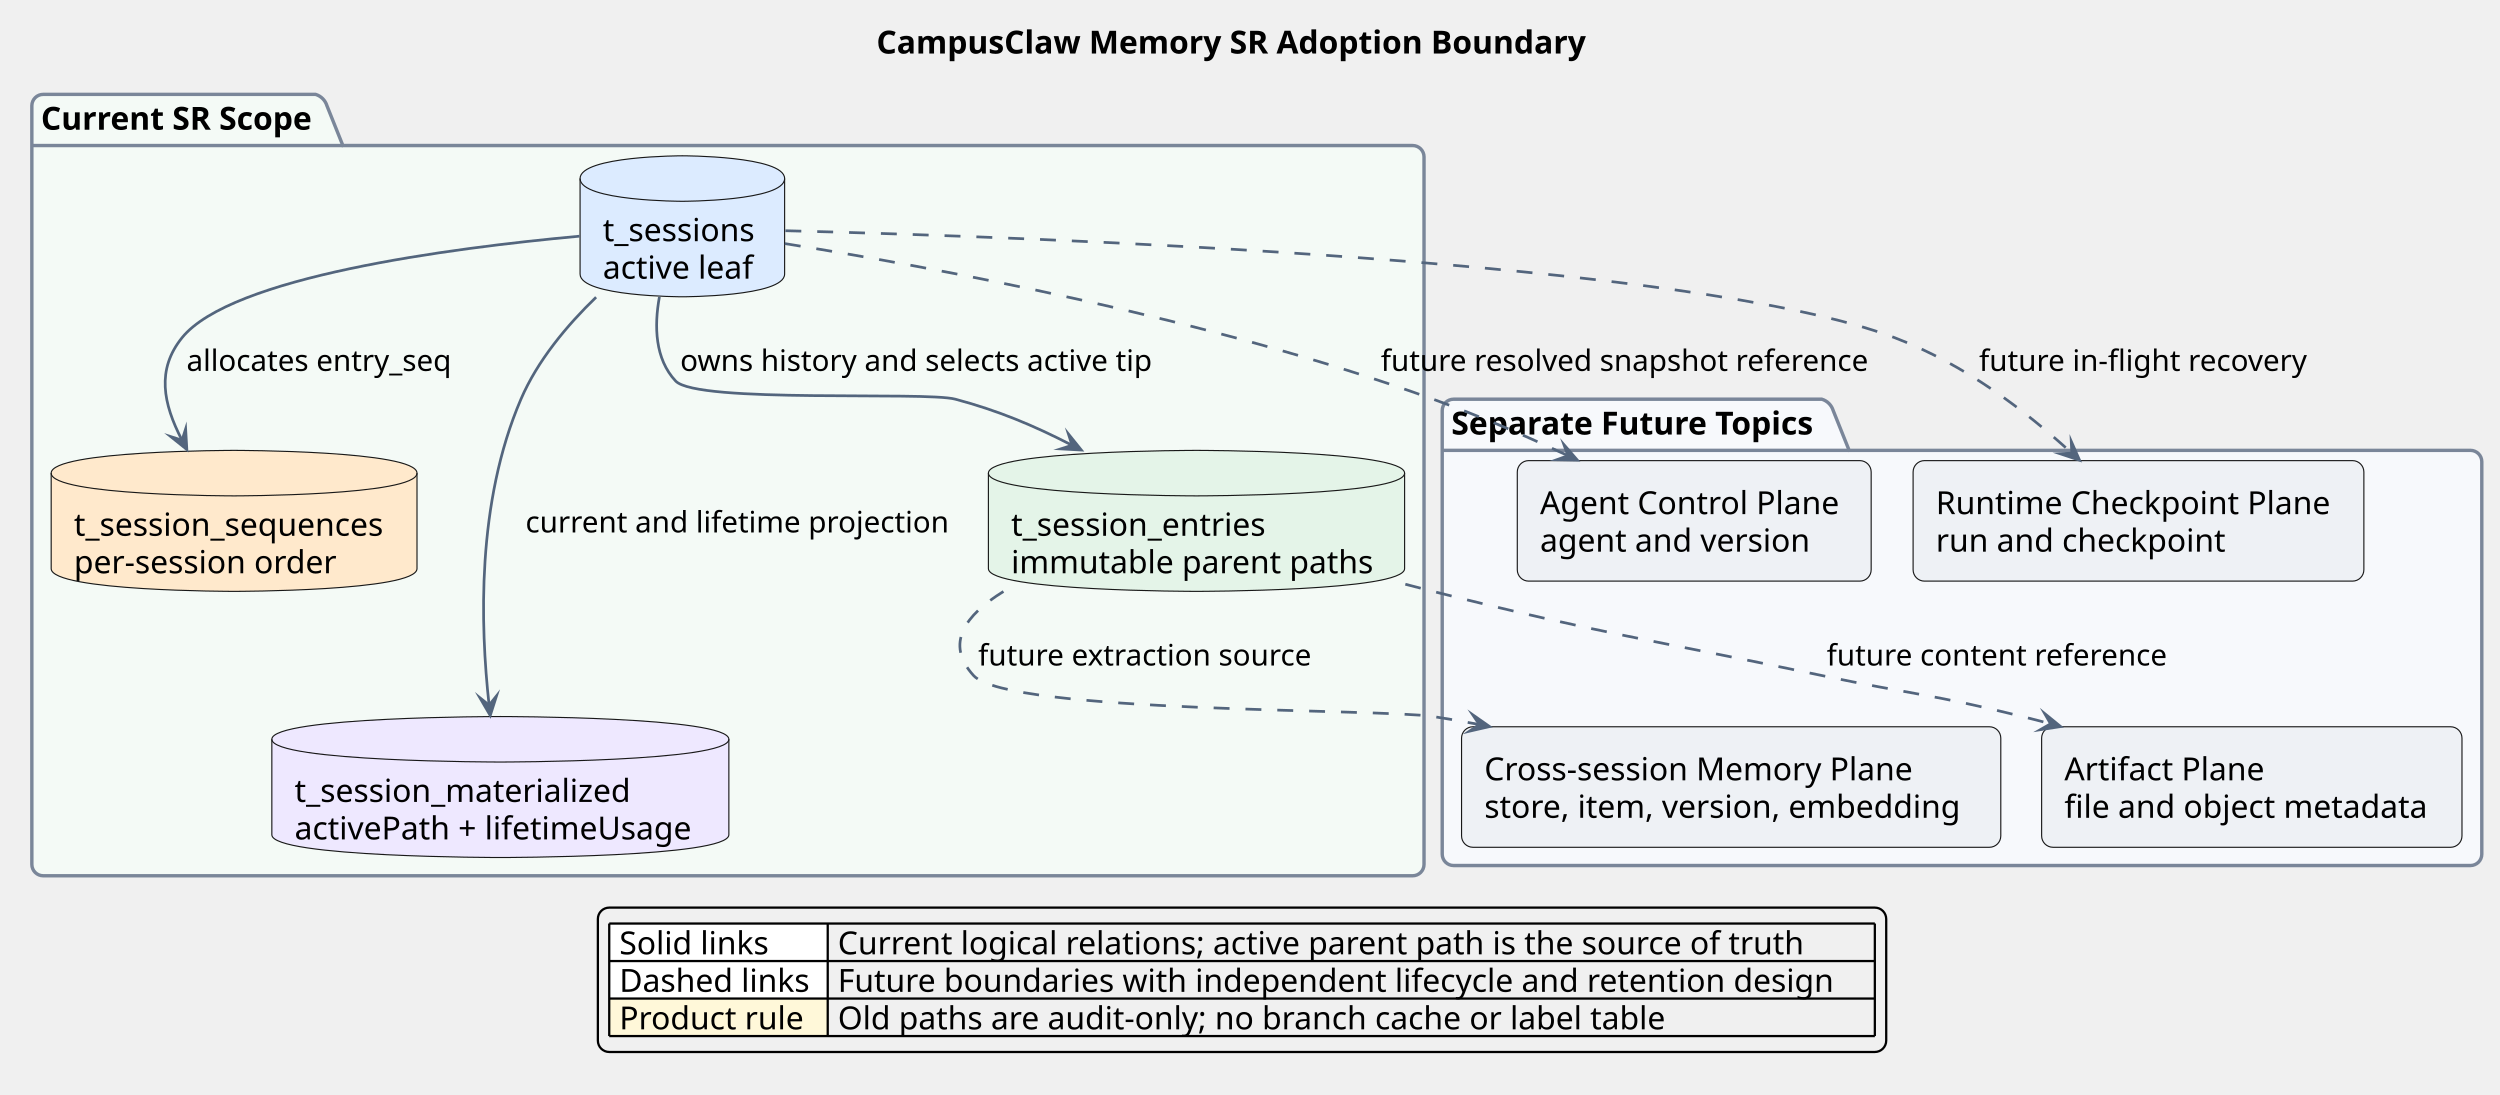
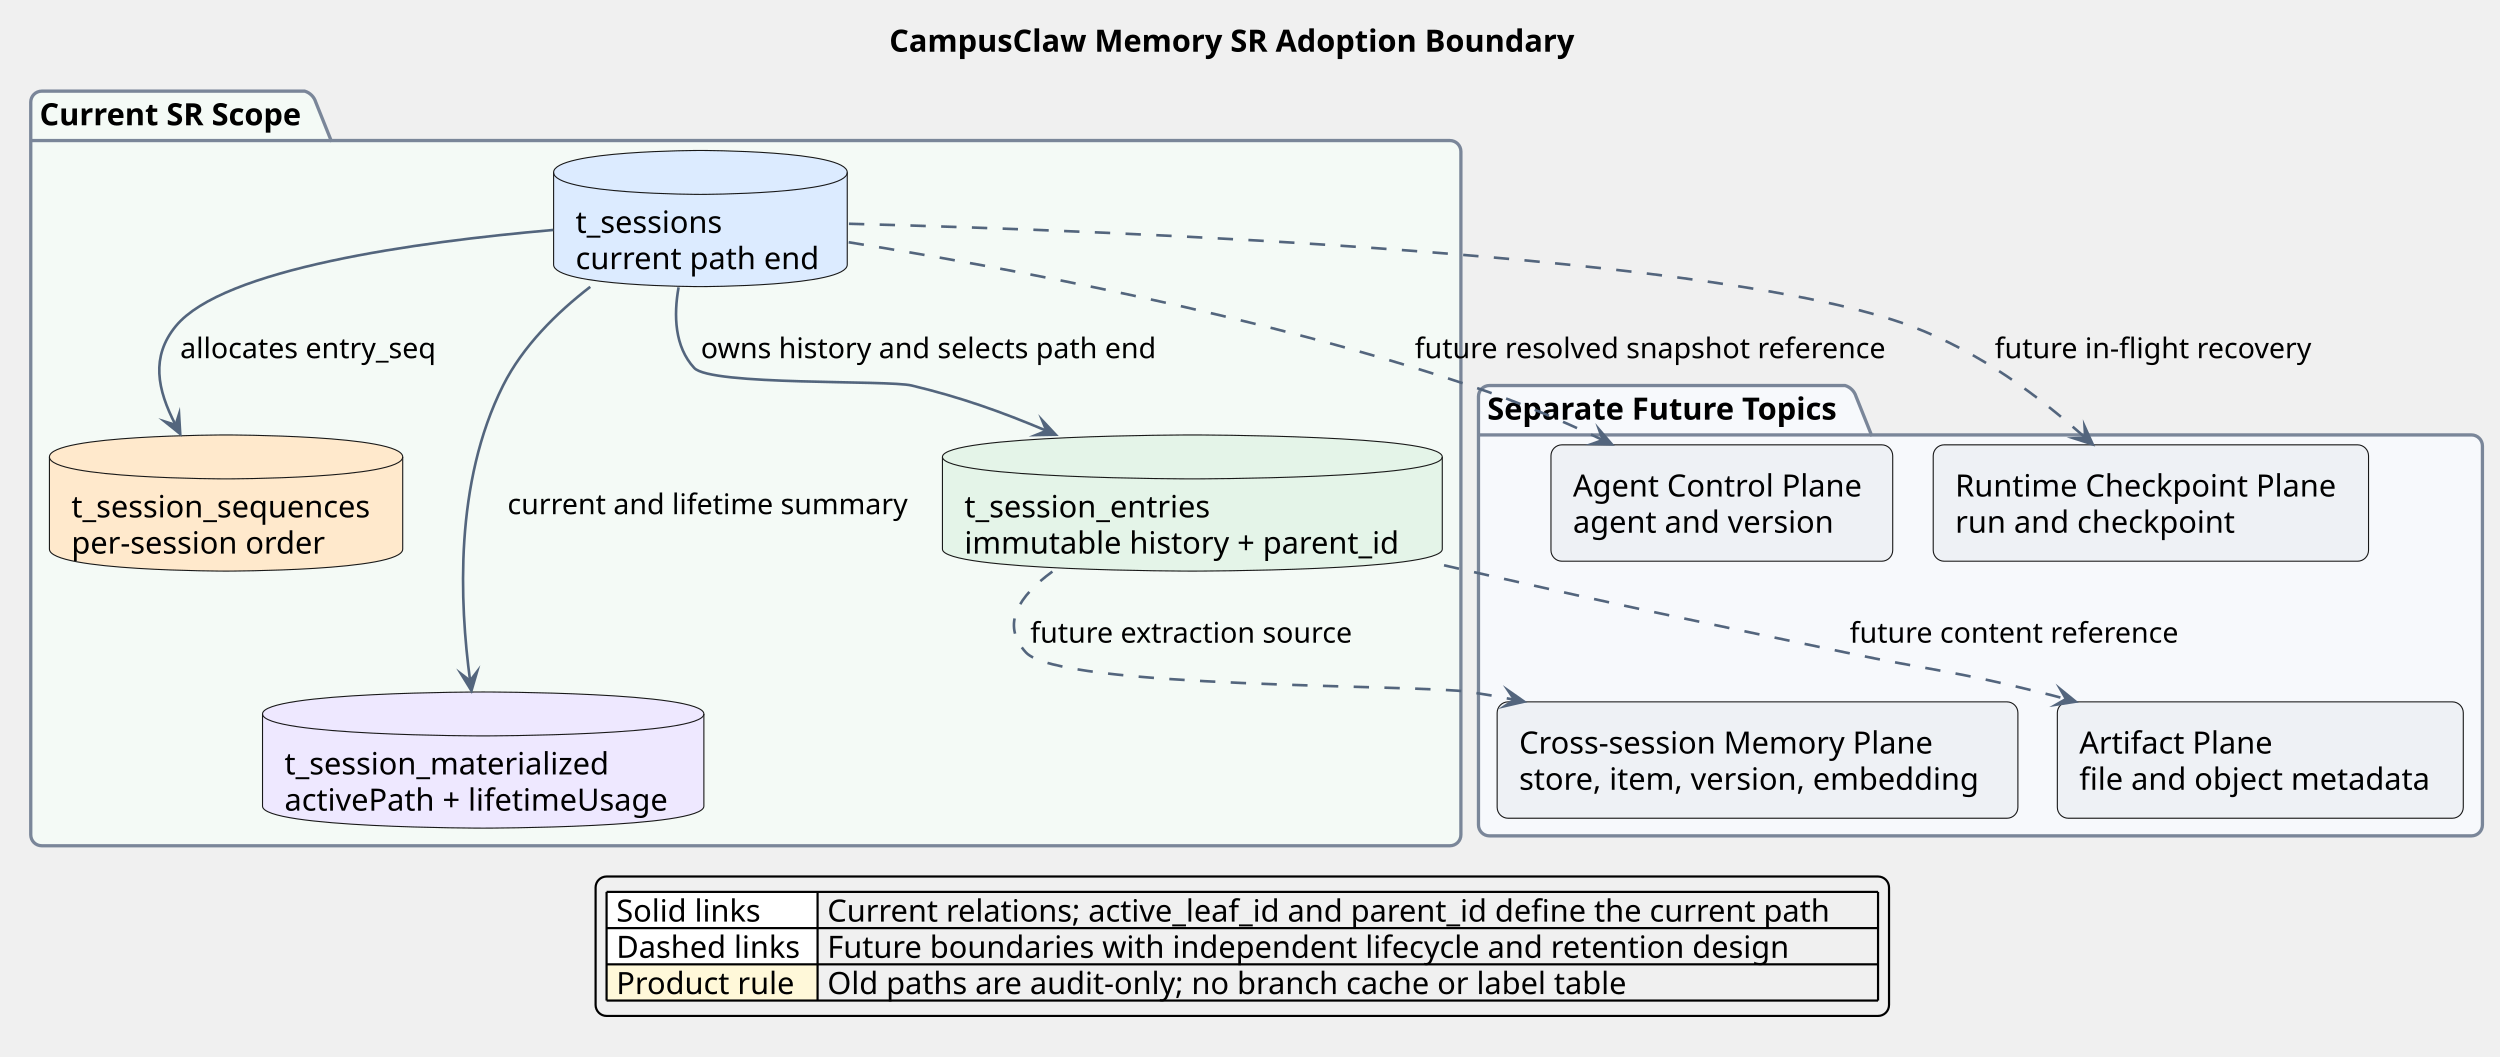
- <svg xmlns="http://www.w3.org/2000/svg" contentStyleType="text/css" data-diagram-type="DESCRIPTION" height="481px" preserveAspectRatio="none" style="width:1099px;height:481px;background:#FFFFFF;" version="1.1" viewBox="0 0 1099 481" width="1099px" zoomAndPan="magnify">
+ <svg xmlns="http://www.w3.org/2000/svg" contentStyleType="text/css" data-diagram-type="DESCRIPTION" height="481px" preserveAspectRatio="none" style="width:1138px;height:481px;background:#FFFFFF;" version="1.1" viewBox="0 0 1138 481" width="1138px" zoomAndPan="magnify">
  <defs />
  <g>
    <g class="title" data-source-line="77">
-       <text fill="#000000" font-family="sans-serif" font-size="14" font-weight="700" lengthAdjust="spacing" textLength="321.419" x="385.291" y="23.535">CampusClaw Memory SR Adoption Boundary</text>
+       <text fill="#000000" font-family="sans-serif" font-size="14" font-weight="700" lengthAdjust="spacing" textLength="321.419" x="404.791" y="23.535">CampusClaw Memory SR Adoption Boundary</text>
    </g>
    <g class="cluster" data-qualified-name="CurrentScope" data-source-line="102" id="ent0001">
-       <path d="M19,41.488 L138.724,41.488 A7.5,7.5 0 0 1 143.724,46.488 L150.724,63.977 L621,63.977 A5,5 0 0 1 626,68.977 L626,379.988 A5,5 0 0 1 621,384.988 L19,384.988 A5,5 0 0 1 14,379.988 L14,46.488 A5,5 0 0 1 19,41.488" fill="#F4FAF6" style="stroke:#7A8699;stroke-width:1.5;" />
+       <path d="M19,41.488 L138.724,41.488 A7.5,7.5 0 0 1 143.724,46.488 L150.724,63.977 L660,63.977 A5,5 0 0 1 665,68.977 L665,379.988 A5,5 0 0 1 660,384.988 L19,384.988 A5,5 0 0 1 14,379.988 L14,46.488 A5,5 0 0 1 19,41.488" fill="#F4FAF6" style="stroke:#7A8699;stroke-width:1.5;" />
      <line style="stroke:#7A8699;stroke-width:1.5;" x1="14" x2="150.724" y1="63.977" y2="63.977" />
      <text fill="#000000" font-family="sans-serif" font-size="14" font-weight="700" lengthAdjust="spacing" textLength="123.724" x="18" y="57.023">Current SR Scope</text>
    </g>
    <g class="cluster" data-qualified-name="FutureScope" data-source-line="114" id="ent0010">
-       <path d="M639,175.488 L800.874,175.488 A7.5,7.5 0 0 1 805.874,180.488 L812.874,197.977 L1086,197.977 A5,5 0 0 1 1091,202.977 L1091,375.488 A5,5 0 0 1 1086,380.488 L639,380.488 A5,5 0 0 1 634,375.488 L634,180.488 A5,5 0 0 1 639,175.488" fill="#F7F9FC" style="stroke:#7A8699;stroke-width:1.5;" />
-       <line style="stroke:#7A8699;stroke-width:1.5;" x1="634" x2="812.874" y1="197.977" y2="197.977" />
-       <text fill="#000000" font-family="sans-serif" font-size="14" font-weight="700" lengthAdjust="spacing" textLength="165.874" x="638" y="191.023">Separate Future Topics</text>
+       <path d="M678,175.488 L839.874,175.488 A7.5,7.5 0 0 1 844.874,180.488 L851.874,197.977 L1125,197.977 A5,5 0 0 1 1130,202.977 L1130,375.488 A5,5 0 0 1 1125,380.488 L678,380.488 A5,5 0 0 1 673,375.488 L673,180.488 A5,5 0 0 1 678,175.488" fill="#F7F9FC" style="stroke:#7A8699;stroke-width:1.5;" />
+       <line style="stroke:#7A8699;stroke-width:1.5;" x1="673" x2="851.874" y1="197.977" y2="197.977" />
+       <text fill="#000000" font-family="sans-serif" font-size="14" font-weight="700" lengthAdjust="spacing" textLength="165.874" x="677" y="191.023">Separate Future Topics</text>
    </g>
    <g class="entity" data-qualified-name="CurrentScope.Session" data-source-line="103" id="ent0002">
-       <path d="M255,78.488 C255,68.488 299.959,68.488 299.959,68.488 C299.959,68.488 344.918,68.488 344.918,78.488 L344.918,120.465 C344.918,130.465 299.959,130.465 299.959,130.465 C299.959,130.465 255,130.465 255,120.465 L255,78.488" fill="#DCEBFF" style="stroke:#181818;stroke-width:0.5;" />
-       <path d="M255,78.488 C255,88.488 299.959,88.488 299.959,88.488 C299.959,88.488 344.918,88.488 344.918,78.488" fill="none" style="stroke:#181818;stroke-width:0.5;" />
-       <text fill="#000000" font-family="sans-serif" font-size="14" lengthAdjust="spacing" textLength="69.918" x="265" y="106.023">t_sessions</text>
-       <text fill="#000000" font-family="sans-serif" font-size="14" lengthAdjust="spacing" textLength="68.387" x="265" y="122.512">active leaf</text>
+       <path d="M252,78.488 C252,68.488 318.834,68.488 318.834,68.488 C318.834,68.488 385.668,68.488 385.668,78.488 L385.668,120.465 C385.668,130.465 318.834,130.465 318.834,130.465 C318.834,130.465 252,130.465 252,120.465 L252,78.488" fill="#DCEBFF" style="stroke:#181818;stroke-width:0.5;" />
+       <path d="M252,78.488 C252,88.488 318.834,88.488 318.834,88.488 C318.834,88.488 385.668,88.488 385.668,78.488" fill="none" style="stroke:#181818;stroke-width:0.5;" />
+       <text fill="#000000" font-family="sans-serif" font-size="14" lengthAdjust="spacing" textLength="69.918" x="262" y="106.023">t_sessions</text>
+       <text fill="#000000" font-family="sans-serif" font-size="14" lengthAdjust="spacing" textLength="113.668" x="262" y="122.512">current path end</text>
    </g>
    <g class="entity" data-qualified-name="CurrentScope.Sequence" data-source-line="104" id="ent0003">
      <path d="M22.5,207.988 C22.5,197.988 102.907,197.988 102.907,197.988 C102.907,197.988 183.314,197.988 183.314,207.988 L183.314,249.965 C183.314,259.965 102.907,259.965 102.907,259.965 C102.907,259.965 22.5,259.965 22.5,249.965 L22.5,207.988" fill="#FFE9CC" style="stroke:#181818;stroke-width:0.5;" />
      <path d="M22.5,207.988 C22.5,217.988 102.907,217.988 102.907,217.988 C102.907,217.988 183.314,217.988 183.314,207.988" fill="none" style="stroke:#181818;stroke-width:0.5;" />
      <text fill="#000000" font-family="sans-serif" font-size="14" lengthAdjust="spacing" textLength="140.814" x="32.5" y="235.523">t_session_sequences</text>
      <text fill="#000000" font-family="sans-serif" font-size="14" lengthAdjust="spacing" textLength="122.083" x="32.5" y="252.012">per-session order</text>
    </g>
    <g class="entity" data-qualified-name="CurrentScope.Entry" data-source-line="105" id="ent0004">
-       <path d="M434.5,207.988 C434.5,197.988 525.981,197.988 525.981,197.988 C525.981,197.988 617.462,197.988 617.462,207.988 L617.462,249.965 C617.462,259.965 525.981,259.965 525.981,259.965 C525.981,259.965 434.5,259.965 434.5,249.965 L434.5,207.988" fill="#E4F4E8" style="stroke:#181818;stroke-width:0.5;" />
-       <path d="M434.5,207.988 C434.5,217.988 525.981,217.988 525.981,217.988 C525.981,217.988 617.462,217.988 617.462,207.988" fill="none" style="stroke:#181818;stroke-width:0.5;" />
-       <text fill="#000000" font-family="sans-serif" font-size="14" lengthAdjust="spacing" textLength="116.218" x="444.5" y="235.523">t_session_entries</text>
-       <text fill="#000000" font-family="sans-serif" font-size="14" lengthAdjust="spacing" textLength="162.962" x="444.5" y="252.012">immutable parent paths</text>
+       <path d="M429,207.988 C429,197.988 542.763,197.988 542.763,197.988 C542.763,197.988 656.525,197.988 656.525,207.988 L656.525,249.965 C656.525,259.965 542.763,259.965 542.763,259.965 C542.763,259.965 429,259.965 429,249.965 L429,207.988" fill="#E4F4E8" style="stroke:#181818;stroke-width:0.5;" />
+       <path d="M429,207.988 C429,217.988 542.763,217.988 542.763,217.988 C542.763,217.988 656.525,217.988 656.525,207.988" fill="none" style="stroke:#181818;stroke-width:0.5;" />
+       <text fill="#000000" font-family="sans-serif" font-size="14" lengthAdjust="spacing" textLength="116.218" x="439" y="235.523">t_session_entries</text>
+       <text fill="#000000" font-family="sans-serif" font-size="14" lengthAdjust="spacing" textLength="207.525" x="439" y="252.012">immutable history + parent_id</text>
    </g>
    <g class="entity" data-qualified-name="CurrentScope.Summary" data-source-line="106" id="ent0005">
      <path d="M119.5,324.988 C119.5,314.988 219.953,314.988 219.953,314.988 C219.953,314.988 320.406,314.988 320.406,324.988 L320.406,366.965 C320.406,376.965 219.953,376.965 219.953,376.965 C219.953,376.965 119.5,376.965 119.5,366.965 L119.5,324.988" fill="#EEE8FF" style="stroke:#181818;stroke-width:0.5;" />
      <path d="M119.5,324.988 C119.5,334.988 219.953,334.988 219.953,334.988 C219.953,334.988 320.406,334.988 320.406,324.988" fill="none" style="stroke:#181818;stroke-width:0.5;" />
      <text fill="#000000" font-family="sans-serif" font-size="14" lengthAdjust="spacing" textLength="153.856" x="129.5" y="352.523">t_session_materialized</text>
      <text fill="#000000" font-family="sans-serif" font-size="14" lengthAdjust="spacing" textLength="180.906" x="129.5" y="369.012">activePath + lifetimeUsage</text>
    </g>
    <g class="entity" data-qualified-name="FutureScope.AgentControl" data-source-line="115" id="ent0011">
-       <rect fill="#EEF1F5" height="52.977" rx="5" ry="5" style="stroke:#181818;stroke-width:0.5;" width="155.564" x="667" y="202.488" />
-       <text fill="#000000" font-family="sans-serif" font-size="14" lengthAdjust="spacing" textLength="135.564" x="677" y="226.023">Agent Control Plane</text>
-       <text fill="#000000" font-family="sans-serif" font-size="14" lengthAdjust="spacing" textLength="121.522" x="677" y="242.512">agent and version</text>
+       <rect fill="#EEF1F5" height="52.977" rx="5" ry="5" style="stroke:#181818;stroke-width:0.5;" width="155.564" x="706" y="202.488" />
+       <text fill="#000000" font-family="sans-serif" font-size="14" lengthAdjust="spacing" textLength="135.564" x="716" y="226.023">Agent Control Plane</text>
+       <text fill="#000000" font-family="sans-serif" font-size="14" lengthAdjust="spacing" textLength="121.522" x="716" y="242.512">agent and version</text>
    </g>
    <g class="entity" data-qualified-name="FutureScope.RuntimeCheckpoint" data-source-line="116" id="ent0012">
-       <rect fill="#EEF1F5" height="52.977" rx="5" ry="5" style="stroke:#181818;stroke-width:0.5;" width="198.158" x="841" y="202.488" />
-       <text fill="#000000" font-family="sans-serif" font-size="14" lengthAdjust="spacing" textLength="178.158" x="851" y="226.023">Runtime Checkpoint Plane</text>
-       <text fill="#000000" font-family="sans-serif" font-size="14" lengthAdjust="spacing" textLength="131.592" x="851" y="242.512">run and checkpoint</text>
+       <rect fill="#EEF1F5" height="52.977" rx="5" ry="5" style="stroke:#181818;stroke-width:0.5;" width="198.158" x="880" y="202.488" />
+       <text fill="#000000" font-family="sans-serif" font-size="14" lengthAdjust="spacing" textLength="178.158" x="890" y="226.023">Runtime Checkpoint Plane</text>
+       <text fill="#000000" font-family="sans-serif" font-size="14" lengthAdjust="spacing" textLength="131.592" x="890" y="242.512">run and checkpoint</text>
    </g>
    <g class="entity" data-qualified-name="FutureScope.LongMemory" data-source-line="117" id="ent0013">
-       <rect fill="#EEF1F5" height="52.977" rx="5" ry="5" style="stroke:#181818;stroke-width:0.5;" width="237.048" x="642.5" y="319.488" />
-       <text fill="#000000" font-family="sans-serif" font-size="14" lengthAdjust="spacing" textLength="196.369" x="652.5" y="343.023">Cross-session Memory Plane</text>
-       <text fill="#000000" font-family="sans-serif" font-size="14" lengthAdjust="spacing" textLength="217.048" x="652.5" y="359.512">store, item, version, embedding</text>
+       <rect fill="#EEF1F5" height="52.977" rx="5" ry="5" style="stroke:#181818;stroke-width:0.5;" width="237.048" x="681.5" y="319.488" />
+       <text fill="#000000" font-family="sans-serif" font-size="14" lengthAdjust="spacing" textLength="196.369" x="691.5" y="343.023">Cross-session Memory Plane</text>
+       <text fill="#000000" font-family="sans-serif" font-size="14" lengthAdjust="spacing" textLength="217.048" x="691.5" y="359.512">store, item, version, embedding</text>
    </g>
    <g class="entity" data-qualified-name="FutureScope.Artifact" data-source-line="118" id="ent0014">
-       <rect fill="#EEF1F5" height="52.977" rx="5" ry="5" style="stroke:#181818;stroke-width:0.5;" width="184.787" x="897.5" y="319.488" />
-       <text fill="#000000" font-family="sans-serif" font-size="14" lengthAdjust="spacing" textLength="90.392" x="907.5" y="343.023">Artifact Plane</text>
-       <text fill="#000000" font-family="sans-serif" font-size="14" lengthAdjust="spacing" textLength="164.787" x="907.5" y="359.512">file and object metadata</text>
+       <rect fill="#EEF1F5" height="52.977" rx="5" ry="5" style="stroke:#181818;stroke-width:0.5;" width="184.787" x="936.5" y="319.488" />
+       <text fill="#000000" font-family="sans-serif" font-size="14" lengthAdjust="spacing" textLength="90.392" x="946.5" y="343.023">Artifact Plane</text>
+       <text fill="#000000" font-family="sans-serif" font-size="14" lengthAdjust="spacing" textLength="164.787" x="946.5" y="359.512">file and object metadata</text>
    </g>
    <g class="link" data-entity-1="ent0002" data-entity-2="ent0004" data-link-type="dependency" id="lnk19">
-       <polygon fill="#53657D" points="475.583,197.955,469.408,190.283,471.137,195.669,465.75,197.398,475.583,197.955" style="stroke:#53657D;stroke-width:1;stroke-linejoin:miter;stroke-miterlimit:10;" />
-       <path d="M289.877,130.522 C287.526,143.457 287.924,157.803 297,167.488 C306.365,177.482 406.773,171.936 420,175.488 C438.941,180.576 454.055,186.888 471.137,195.669" fill="none" style="stroke:#53657D;stroke-width:1.2;" />
-       <text fill="#000000" font-family="sans-serif" font-size="13" lengthAdjust="spacing" textLength="216.353" x="299" y="163.057">owns history and selects active tip</text>
+       <polygon fill="#53657D" points="480.804,197.977,474.071,190.789,476.199,196.03,470.957,198.158,480.804,197.977" style="stroke:#53657D;stroke-width:1;stroke-linejoin:miter;stroke-miterlimit:10;" />
+       <path d="M308.887,130.797 C306.618,143.63 307.079,157.817 316,167.488 C323.483,175.6 404.267,172.919 415,175.488 C437.074,180.772 455.688,187.362 476.199,196.03" fill="none" style="stroke:#53657D;stroke-width:1.2;" />
+       <text fill="#000000" font-family="sans-serif" font-size="13" lengthAdjust="spacing" textLength="214.906" x="319" y="163.057">owns history and selects path end</text>
    </g>
    <g class="link" data-entity-1="ent0002" data-entity-2="ent0003" data-link-type="dependency" id="lnk20">
-       <polygon fill="#53657D" points="82.246,197.83,81.674,187.997,79.954,193.386,74.565,191.665,82.246,197.83" style="stroke:#53657D;stroke-width:1;stroke-linejoin:miter;stroke-miterlimit:10;" />
-       <path d="M254.803,103.817 C196.926,109.127 101.516,121.771 80,148.488 C68.735,162.476 71.662,177.315 79.954,193.386" fill="none" style="stroke:#53657D;stroke-width:1.2;" />
+       <polygon fill="#53657D" points="82.155,197.756,81.576,187.924,79.859,193.314,74.469,191.597,82.155,197.756" style="stroke:#53657D;stroke-width:1;stroke-linejoin:miter;stroke-miterlimit:10;" />
+       <path d="M251.839,104.677 C188.901,110.171 101.388,122.378 80,148.488 C68.619,162.382 71.54,177.22 79.859,193.314" fill="none" style="stroke:#53657D;stroke-width:1.2;" />
      <text fill="#000000" font-family="sans-serif" font-size="13" lengthAdjust="spacing" textLength="120.199" x="82" y="163.057">allocates entry_seq</text>
    </g>
    <g class="link" data-entity-1="ent0002" data-entity-2="ent0005" data-link-type="dependency" id="lnk21">
-       <polygon fill="#53657D" points="215.536,314.798,218.532,305.416,214.991,309.828,210.579,306.287,215.536,314.798" style="stroke:#53657D;stroke-width:1;stroke-linejoin:miter;stroke-miterlimit:10;" />
-       <path d="M262.039,130.65 C249.202,143.063 236.286,158.518 229,175.488 C209.469,220.98 211.152,274.791 214.991,309.828" fill="none" style="stroke:#53657D;stroke-width:1.2;" />
-       <text fill="#000000" font-family="sans-serif" font-size="13" lengthAdjust="spacing" textLength="192.861" x="231" y="234.057">current and lifetime projection</text>
+       <polygon fill="#53657D" points="214.639,314.678,217.408,305.226,213.975,309.722,209.479,306.288,214.639,314.678" style="stroke:#53657D;stroke-width:1;stroke-linejoin:miter;stroke-miterlimit:10;" />
+       <path d="M268.674,130.566 C253.212,142.501 237.93,157.668 229,175.488 C206.754,219.881 209.229,274.312 213.975,309.722" fill="none" style="stroke:#53657D;stroke-width:1.2;" />
+       <text fill="#000000" font-family="sans-serif" font-size="13" lengthAdjust="spacing" textLength="187.103" x="231" y="234.057">current and lifetime summary</text>
    </g>
    <g class="link" data-entity-1="ent0002" data-entity-2="ent0011" data-link-type="dependency" id="lnk22">
-       <polygon fill="#53657D" points="693.646,202.389,687.198,194.945,689.12,200.266,683.8,202.188,693.646,202.389" style="stroke:#53657D;stroke-width:1;stroke-linejoin:miter;stroke-miterlimit:10;" />
-       <path d="M345.036,107.091 C409.513,117.353 531.248,139.748 630,175.488 C651.256,183.181 669.498,191.059 689.12,200.266" fill="none" style="stroke:#53657D;stroke-width:1.2;stroke-dasharray:7,7;" />
-       <text fill="#000000" font-family="sans-serif" font-size="13" lengthAdjust="spacing" textLength="220.48" x="607" y="163.057">future resolved snapshot reference</text>
+       <polygon fill="#53657D" points="733.971,202.394,727.555,194.922,729.454,200.251,724.125,202.149,733.971,202.394" style="stroke:#53657D;stroke-width:1;stroke-linejoin:miter;stroke-miterlimit:10;" />
+       <path d="M386.321,110.279 C457.692,121.725 573.121,143.299 669,175.488 C690.846,182.823 709.601,190.829 729.454,200.251" fill="none" style="stroke:#53657D;stroke-width:1.2;stroke-dasharray:7,7;" />
+       <text fill="#000000" font-family="sans-serif" font-size="13" lengthAdjust="spacing" textLength="220.48" x="644" y="163.057">future resolved snapshot reference</text>
    </g>
    <g class="link" data-entity-1="ent0002" data-entity-2="ent0012" data-link-type="dependency" id="lnk23">
-       <polygon fill="#53657D" points="914.359,202.473,910.395,193.457,910.661,199.107,905.01,199.373,914.359,202.473" style="stroke:#53657D;stroke-width:1;stroke-linejoin:miter;stroke-miterlimit:10;" />
-       <path d="M345.256,101.424 C457.166,104.236 744.239,114.631 833,148.488 C864.137,160.365 890.403,180.669 910.661,199.107" fill="none" style="stroke:#53657D;stroke-width:1.2;stroke-dasharray:7,7;" />
-       <text fill="#000000" font-family="sans-serif" font-size="13" lengthAdjust="spacing" textLength="152.534" x="870" y="163.057">future in-flight recovery</text>
+       <polygon fill="#53657D" points="952.801,202.448,948.749,193.472,949.071,199.12,943.423,199.441,952.801,202.448" style="stroke:#53657D;stroke-width:1;stroke-linejoin:miter;stroke-miterlimit:10;" />
+       <path d="M386.427,101.858 C513.421,105.175 783.118,115.932 870,148.488 C901.583,160.323 928.393,180.669 949.071,199.12" fill="none" style="stroke:#53657D;stroke-width:1.2;stroke-dasharray:7,7;" />
+       <text fill="#000000" font-family="sans-serif" font-size="13" lengthAdjust="spacing" textLength="152.534" x="908" y="163.057">future in-flight recovery</text>
    </g>
    <g class="link" data-entity-1="ent0004" data-entity-2="ent0013" data-link-type="dependency" id="lnk24">
-       <polygon fill="#53657D" points="655.067,319.441,646.996,313.796,650.159,318.486,645.468,321.649,655.067,319.441" style="stroke:#53657D;stroke-width:1;stroke-linejoin:miter;stroke-miterlimit:10;" />
-       <path d="M441.115,260.024 C424.258,270.411 415.201,282.998 428,296.988 C443.21,313.614 607.744,311.465 630,314.988 C638.181,316.283 641.704,316.841 650.159,318.486" fill="none" style="stroke:#53657D;stroke-width:1.2;stroke-dasharray:7,7;" />
-       <text fill="#000000" font-family="sans-serif" font-size="13" lengthAdjust="spacing" textLength="152.375" x="430" y="292.557">future extraction source</text>
+       <polygon fill="#53657D" points="694.067,319.441,685.996,313.796,689.159,318.486,684.468,321.649,694.067,319.441" style="stroke:#53657D;stroke-width:1;stroke-linejoin:miter;stroke-miterlimit:10;" />
+       <path d="M479.044,260.181 C463.949,271.209 455.246,284.14 467,296.988 C482.21,313.614 646.744,311.465 669,314.988 C677.181,316.283 680.704,316.841 689.159,318.486" fill="none" style="stroke:#53657D;stroke-width:1.2;stroke-dasharray:7,7;" />
+       <text fill="#000000" font-family="sans-serif" font-size="13" lengthAdjust="spacing" textLength="152.375" x="469" y="292.557">future extraction source</text>
    </g>
    <g class="link" data-entity-1="ent0004" data-entity-2="ent0014" data-link-type="dependency" id="lnk25">
-       <polygon fill="#53657D" points="906.107,319.467,898.472,313.245,901.282,318.154,896.373,320.964,906.107,319.467" style="stroke:#53657D;stroke-width:1;stroke-linejoin:miter;stroke-miterlimit:10;" />
-       <path d="M617.78,256.829 C621.903,257.919 625.991,258.978 630,259.988 C705.399,278.997 724.908,280.974 801,296.988 C840.065,305.21 850.274,305.296 889,314.988 C894.59,316.387 895.508,316.584 901.282,318.154" fill="none" style="stroke:#53657D;stroke-width:1.2;stroke-dasharray:7,7;" />
-       <text fill="#000000" font-family="sans-serif" font-size="13" lengthAdjust="spacing" textLength="153.429" x="803" y="292.557">future content reference</text>
+       <polygon fill="#53657D" points="945.107,319.467,937.472,313.245,940.282,318.154,935.373,320.964,945.107,319.467" style="stroke:#53657D;stroke-width:1;stroke-linejoin:miter;stroke-miterlimit:10;" />
+       <path d="M657.322,257.317 C661.261,258.224 665.163,259.116 669,259.988 C744.826,277.217 763.908,280.974 840,296.988 C879.065,305.21 889.274,305.296 928,314.988 C933.59,316.387 934.508,316.584 940.282,318.154" fill="none" style="stroke:#53657D;stroke-width:1.2;stroke-dasharray:7,7;" />
+       <text fill="#000000" font-family="sans-serif" font-size="13" lengthAdjust="spacing" textLength="153.429" x="842" y="292.557">future content reference</text>
    </g>
    <g class="legend" data-source-line="135">
-       <rect fill="none" height="63.465" rx="5" ry="5" style="stroke:#000000;stroke-width:1;" width="566.356" x="262.822" y="398.988" />
-       <rect fill="#FFFFFF" height="16.488" style="stroke:none;stroke-width:1;" width="96.045" x="267.822" y="405.988" />
-       <text fill="#000000" font-family="sans-serif" font-size="14" lengthAdjust="spacing" textLength="69.576" x="272.252" y="419.523">Solid links</text>
-       <text fill="#000000" font-family="sans-serif" font-size="14" lengthAdjust="spacing" textLength="442.723" x="368.296" y="419.523">Current logical relations; active parent path is the source of truth</text>
-       <rect fill="#FFFFFF" height="16.488" style="stroke:none;stroke-width:1;" width="96.045" x="267.822" y="422.477" />
-       <text fill="#000000" font-family="sans-serif" font-size="14" lengthAdjust="spacing" textLength="87.186" x="272.252" y="436.012">Dashed links</text>
-       <text fill="#000000" font-family="sans-serif" font-size="14" lengthAdjust="spacing" textLength="451.452" x="368.296" y="436.012">Future boundaries with independent lifecycle and retention design</text>
-       <rect fill="#FFF8D9" height="16.488" style="stroke:none;stroke-width:1;" width="96.045" x="267.822" y="438.965" />
-       <text fill="#000000" font-family="sans-serif" font-size="14" lengthAdjust="spacing" textLength="82.667" x="272.252" y="452.5">Product rule</text>
-       <text fill="#000000" font-family="sans-serif" font-size="14" lengthAdjust="spacing" textLength="381.22" x="368.296" y="452.5">Old paths are audit-only; no branch cache or label table</text>
-       <line style="stroke:#000000;stroke-width:1;" x1="267.822" x2="824.178" y1="405.988" y2="405.988" />
-       <line style="stroke:#000000;stroke-width:1;" x1="267.822" x2="824.178" y1="422.477" y2="422.477" />
-       <line style="stroke:#000000;stroke-width:1;" x1="267.822" x2="824.178" y1="438.965" y2="438.965" />
-       <line style="stroke:#000000;stroke-width:1;" x1="267.822" x2="824.178" y1="455.453" y2="455.453" />
-       <line style="stroke:#000000;stroke-width:1;" x1="267.822" x2="267.822" y1="405.988" y2="455.453" />
-       <line style="stroke:#000000;stroke-width:1;" x1="363.867" x2="363.867" y1="405.988" y2="455.453" />
-       <line style="stroke:#000000;stroke-width:1;" x1="824.178" x2="824.178" y1="405.988" y2="455.453" />
+       <rect fill="none" height="63.465" rx="5" ry="5" style="stroke:#000000;stroke-width:1;" width="588.771" x="271.114" y="398.988" />
+       <rect fill="#FFFFFF" height="16.488" style="stroke:none;stroke-width:1;" width="96.045" x="276.114" y="405.988" />
+       <text fill="#000000" font-family="sans-serif" font-size="14" lengthAdjust="spacing" textLength="69.576" x="280.544" y="419.523">Solid links</text>
+       <text fill="#000000" font-family="sans-serif" font-size="14" lengthAdjust="spacing" textLength="473.867" x="376.589" y="419.523">Current relations; active_leaf_id and parent_id define the current path</text>
+       <rect fill="#FFFFFF" height="16.488" style="stroke:none;stroke-width:1;" width="96.045" x="276.114" y="422.477" />
+       <text fill="#000000" font-family="sans-serif" font-size="14" lengthAdjust="spacing" textLength="87.186" x="280.544" y="436.012">Dashed links</text>
+       <text fill="#000000" font-family="sans-serif" font-size="14" lengthAdjust="spacing" textLength="451.452" x="376.589" y="436.012">Future boundaries with independent lifecycle and retention design</text>
+       <rect fill="#FFF8D9" height="16.488" style="stroke:none;stroke-width:1;" width="96.045" x="276.114" y="438.965" />
+       <text fill="#000000" font-family="sans-serif" font-size="14" lengthAdjust="spacing" textLength="82.667" x="280.544" y="452.5">Product rule</text>
+       <text fill="#000000" font-family="sans-serif" font-size="14" lengthAdjust="spacing" textLength="381.22" x="376.589" y="452.5">Old paths are audit-only; no branch cache or label table</text>
+       <line style="stroke:#000000;stroke-width:1;" x1="276.114" x2="854.886" y1="405.988" y2="405.988" />
+       <line style="stroke:#000000;stroke-width:1;" x1="276.114" x2="854.886" y1="422.477" y2="422.477" />
+       <line style="stroke:#000000;stroke-width:1;" x1="276.114" x2="854.886" y1="438.965" y2="438.965" />
+       <line style="stroke:#000000;stroke-width:1;" x1="276.114" x2="854.886" y1="455.453" y2="455.453" />
+       <line style="stroke:#000000;stroke-width:1;" x1="276.114" x2="276.114" y1="405.988" y2="455.453" />
+       <line style="stroke:#000000;stroke-width:1;" x1="372.159" x2="372.159" y1="405.988" y2="455.453" />
+       <line style="stroke:#000000;stroke-width:1;" x1="854.886" x2="854.886" y1="405.988" y2="455.453" />
    </g>
  </g>
</svg>
